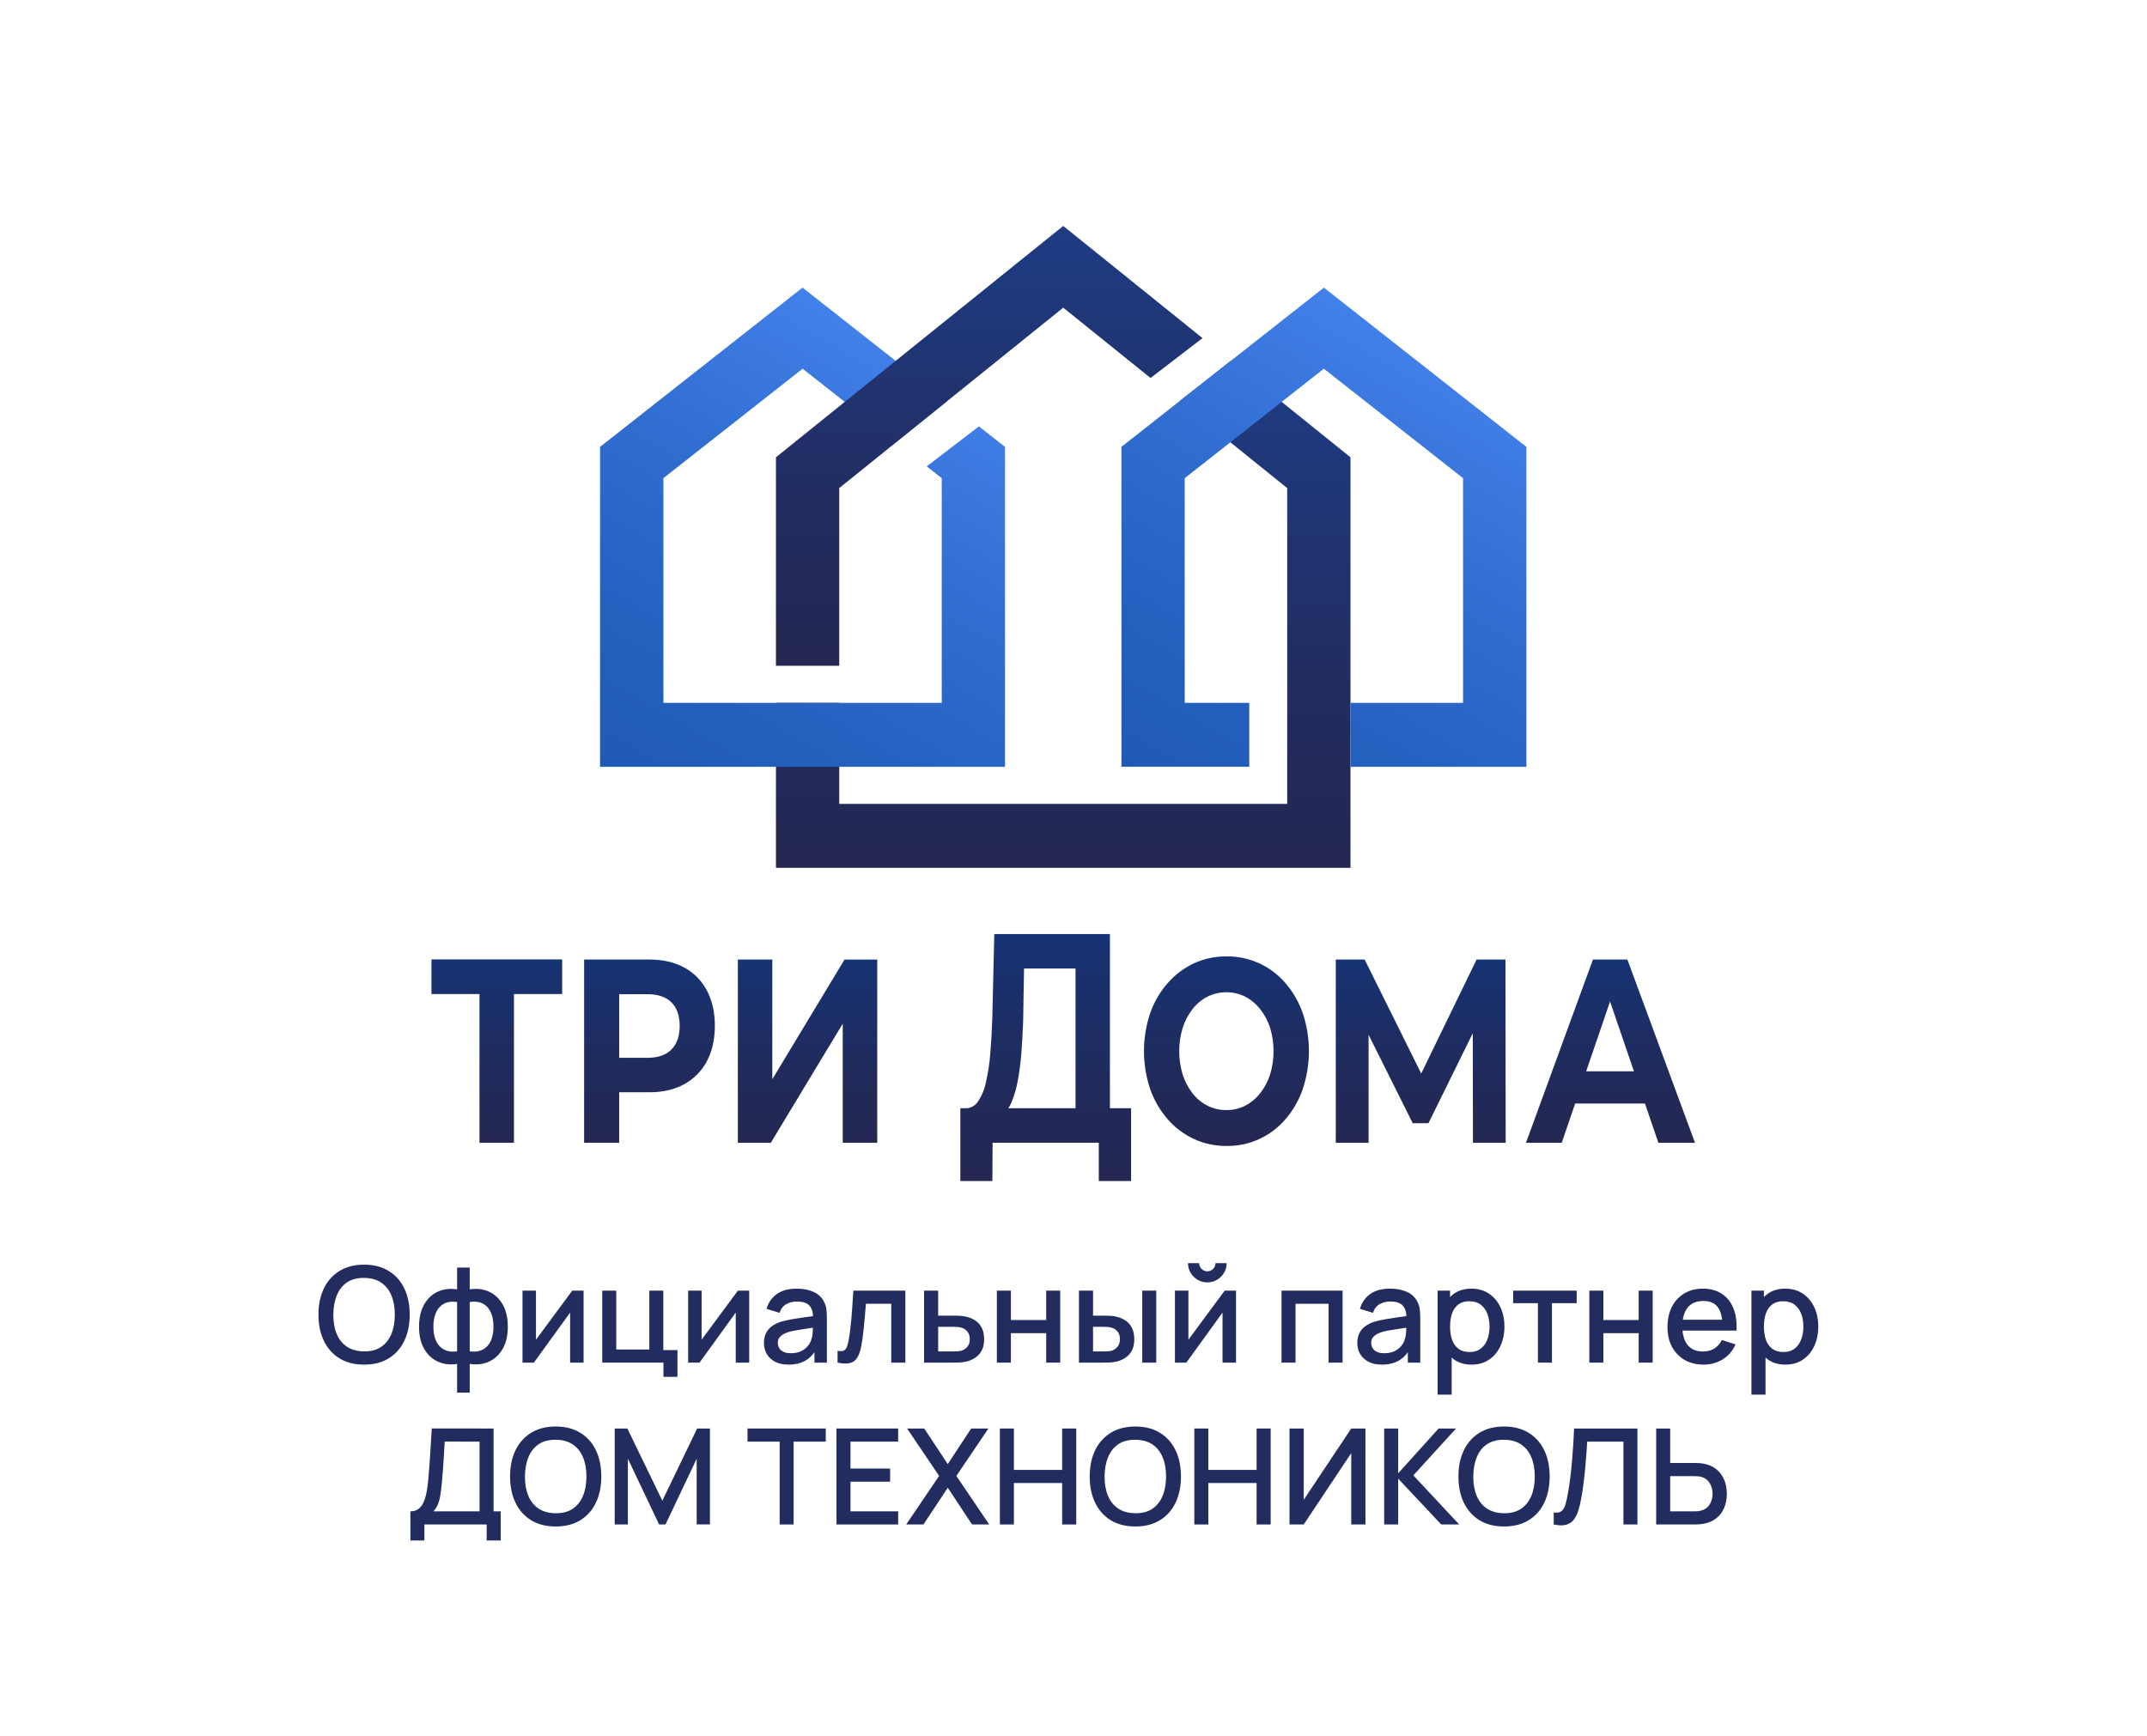
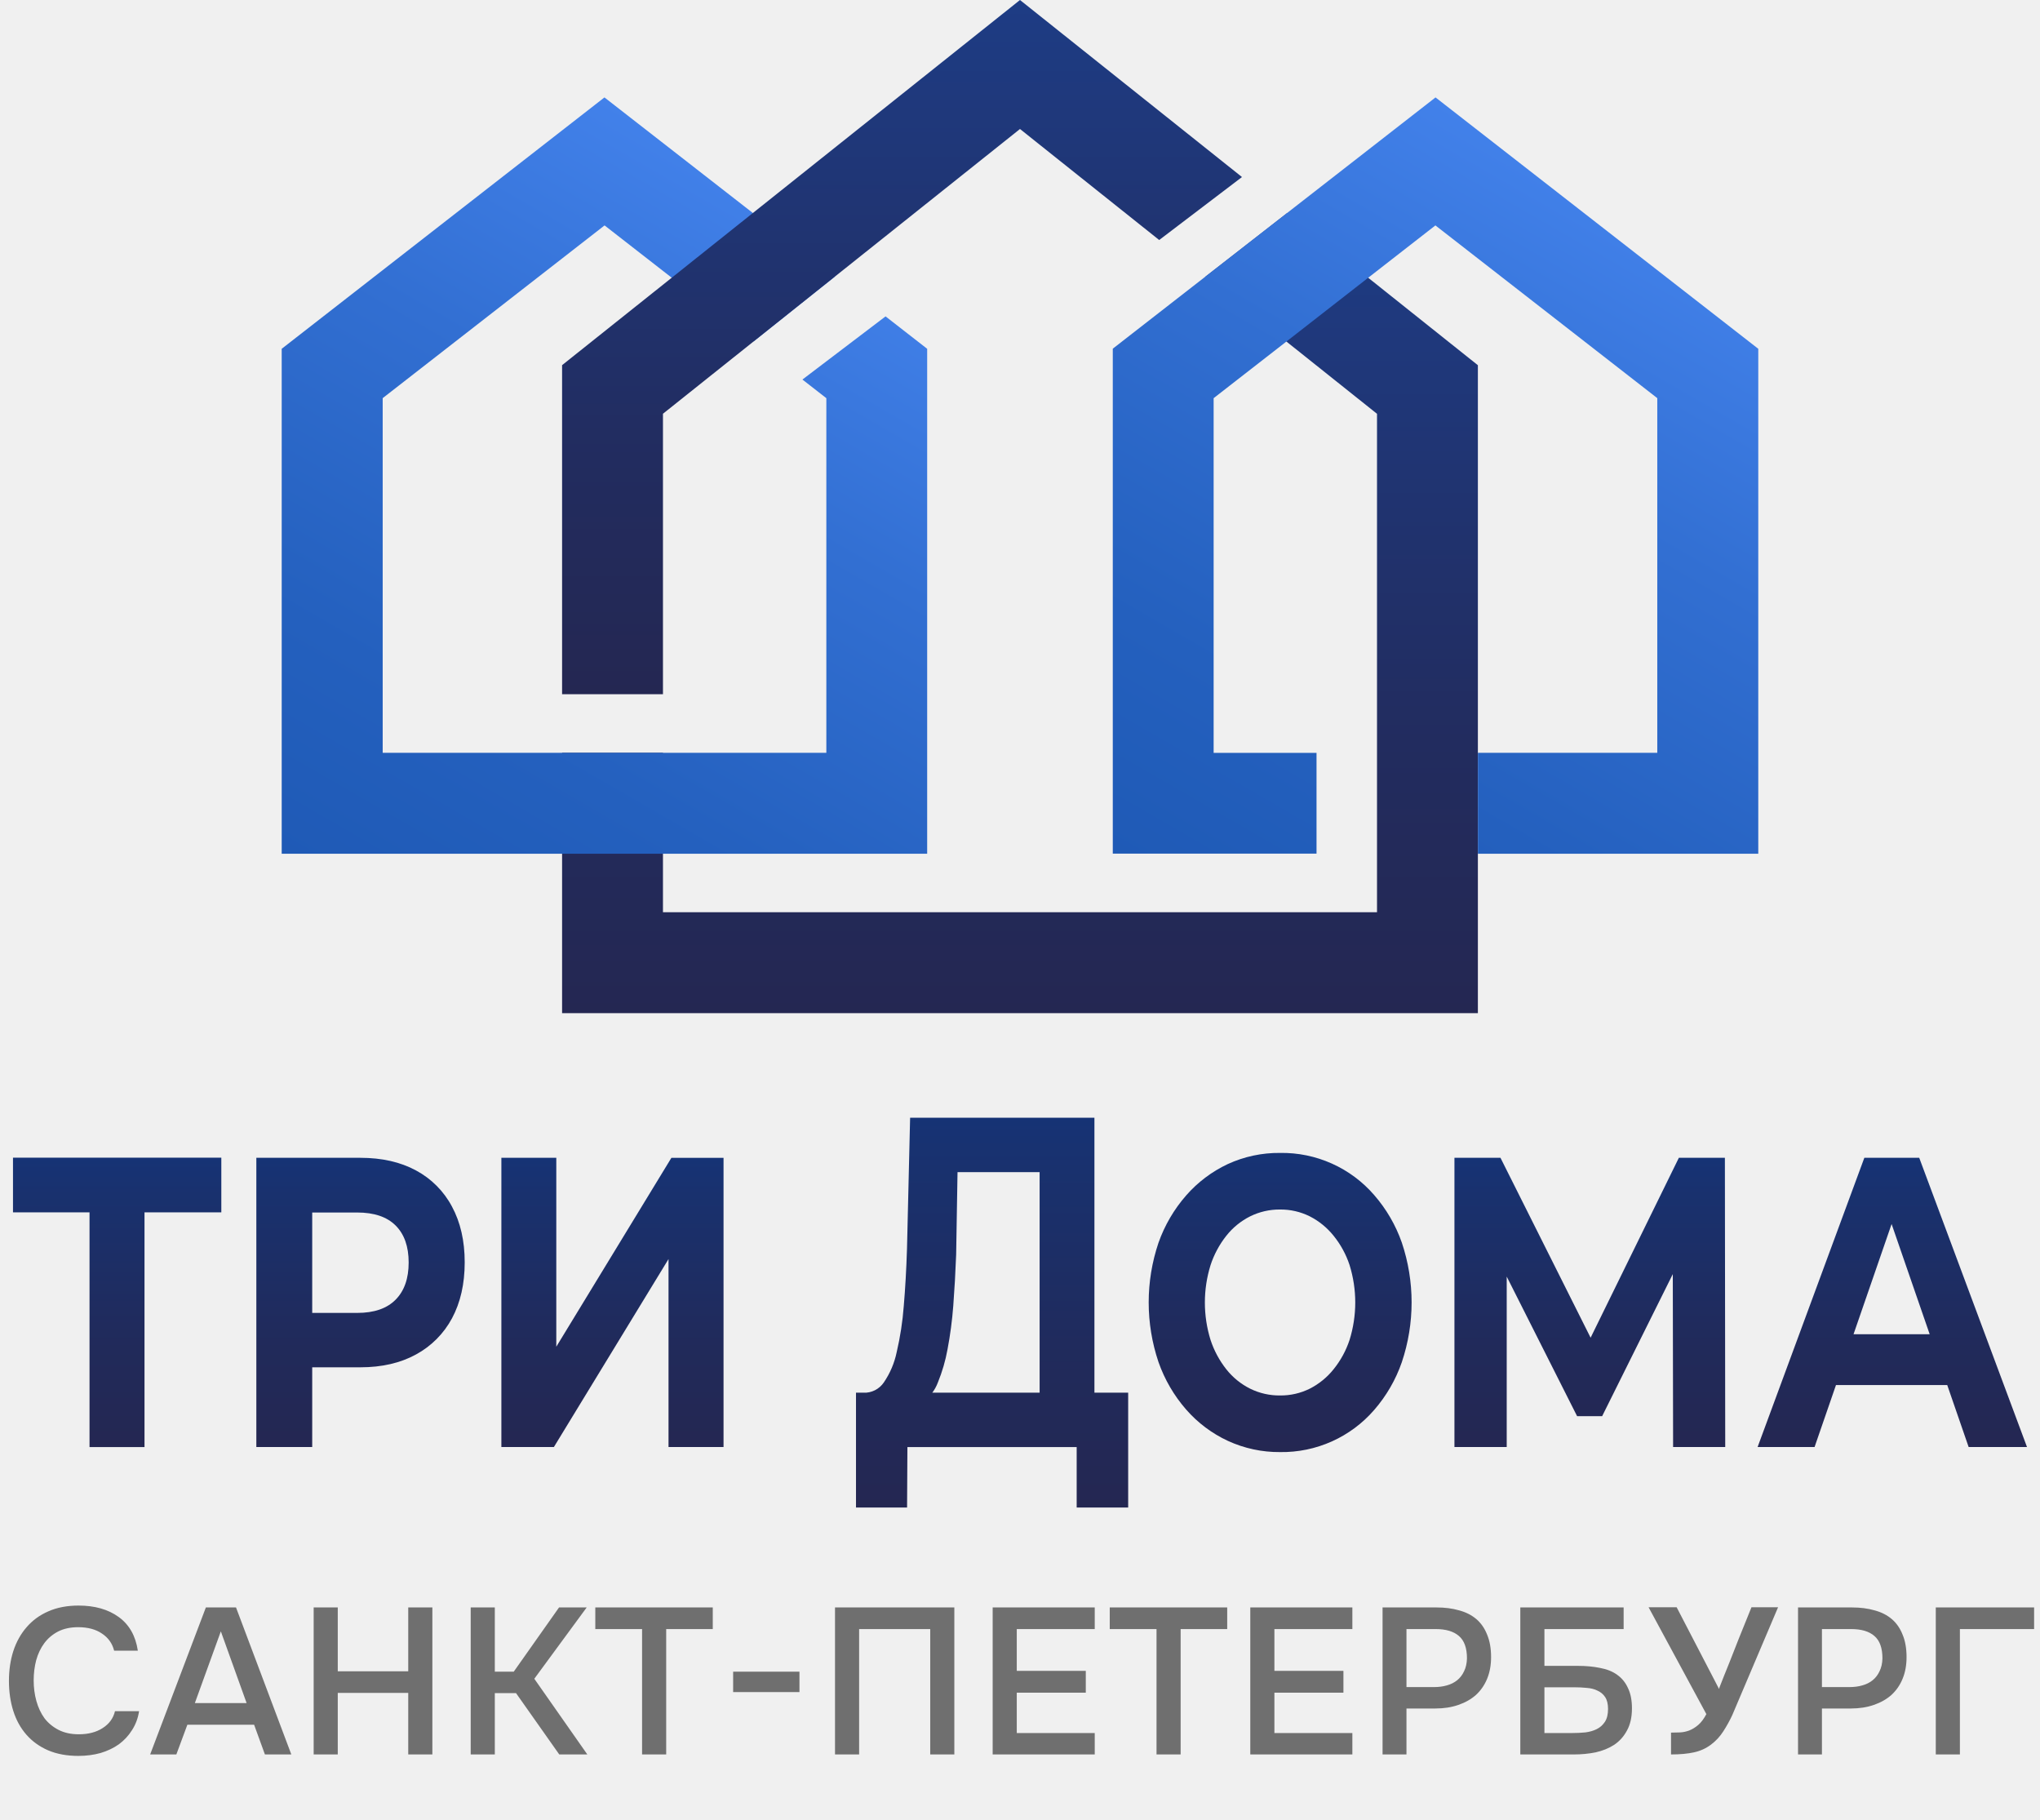
- <svg xmlns="http://www.w3.org/2000/svg" width="209" height="169" viewBox="0 0 209 169" fill="none">
-   <rect width="209" height="169" fill="white" />
-   <path d="M35.444 132.877C34.504 132.877 33.704 132.674 33.043 132.267C32.381 131.856 31.875 131.285 31.522 130.554C31.174 129.823 31 128.975 31 128.01C31 127.045 31.174 126.197 31.522 125.466C31.875 124.735 32.381 124.166 33.043 123.759C33.704 123.348 34.504 123.143 35.444 123.143C36.379 123.143 37.178 123.348 37.839 123.759C38.505 124.166 39.011 124.735 39.359 125.466C39.708 126.197 39.882 127.045 39.882 128.01C39.882 128.975 39.708 129.823 39.359 130.554C39.011 131.285 38.505 131.856 37.839 132.267C37.178 132.674 36.379 132.877 35.444 132.877ZM35.444 131.586C36.11 131.594 36.662 131.449 37.102 131.151C37.545 130.848 37.878 130.428 38.1 129.892C38.322 129.351 38.433 128.724 38.433 128.01C38.433 127.296 38.322 126.673 38.1 126.141C37.878 125.604 37.545 125.187 37.102 124.888C36.662 124.59 36.11 124.439 35.444 124.434C34.778 124.426 34.224 124.57 33.78 124.869C33.341 125.167 33.01 125.587 32.788 126.128C32.566 126.669 32.453 127.296 32.449 128.01C32.444 128.724 32.553 129.349 32.775 129.885C32.997 130.417 33.33 130.833 33.773 131.131C34.221 131.43 34.778 131.581 35.444 131.586Z" fill="#232C5E" />
-   <path d="M44.498 135.603V132.806C43.811 132.914 43.187 132.84 42.625 132.585C42.064 132.33 41.618 131.914 41.288 131.339C40.957 130.764 40.792 130.045 40.792 129.184C40.792 128.324 40.957 127.603 41.288 127.023C41.618 126.444 42.064 126.026 42.625 125.771C43.187 125.516 43.811 125.442 44.498 125.55V123.428H45.725V125.55C46.413 125.442 47.037 125.516 47.598 125.771C48.159 126.026 48.605 126.444 48.936 127.023C49.267 127.603 49.432 128.324 49.432 129.184C49.432 130.045 49.267 130.764 48.936 131.339C48.605 131.914 48.159 132.33 47.598 132.585C47.037 132.84 46.413 132.914 45.725 132.806V135.603H44.498ZM44.498 131.579V126.783C44.146 126.723 43.826 126.734 43.539 126.816C43.256 126.898 43.015 127.043 42.815 127.251C42.615 127.454 42.46 127.72 42.351 128.049C42.243 128.373 42.188 128.752 42.188 129.184C42.188 129.617 42.243 129.996 42.351 130.32C42.465 130.645 42.623 130.911 42.828 131.118C43.037 131.322 43.282 131.464 43.565 131.547C43.848 131.625 44.159 131.635 44.498 131.579ZM45.725 131.579C46.065 131.635 46.376 131.625 46.658 131.547C46.941 131.469 47.185 131.328 47.389 131.125C47.598 130.922 47.757 130.658 47.866 130.333C47.979 130.004 48.035 129.621 48.035 129.184C48.035 128.743 47.981 128.36 47.872 128.036C47.763 127.707 47.609 127.441 47.409 127.238C47.209 127.03 46.965 126.887 46.678 126.809C46.395 126.731 46.078 126.723 45.725 126.783V131.579Z" fill="#232C5E" />
-   <path d="M56.808 125.674V132.682H55.497V127.809L51.973 132.682H50.863V125.674H52.175V130.45L55.706 125.674H56.808Z" fill="#232C5E" />
-   <path d="M64.584 134.065V132.682H58.626V125.674H59.989V131.404H63.207V125.674H64.57V131.462H65.947V134.065H64.584Z" fill="#232C5E" />
-   <path d="M72.932 125.674V132.682H71.62V127.809L68.096 132.682H66.987V125.674H68.298V130.45L71.829 125.674H72.932Z" fill="#232C5E" />
-   <path d="M76.746 132.877C76.224 132.877 75.786 132.782 75.434 132.591C75.082 132.397 74.814 132.142 74.631 131.826C74.453 131.506 74.364 131.155 74.364 130.774C74.364 130.42 74.427 130.108 74.553 129.84C74.679 129.572 74.866 129.345 75.114 129.159C75.362 128.968 75.667 128.815 76.028 128.698C76.341 128.607 76.695 128.527 77.091 128.458C77.487 128.388 77.903 128.324 78.338 128.263C78.777 128.202 79.212 128.142 79.643 128.081L79.147 128.354C79.156 127.804 79.038 127.398 78.795 127.134C78.555 126.866 78.142 126.731 77.555 126.731C77.185 126.731 76.846 126.818 76.537 126.991C76.228 127.16 76.013 127.441 75.891 127.835L74.618 127.445C74.792 126.844 75.123 126.366 75.61 126.011C76.102 125.656 76.754 125.479 77.568 125.479C78.199 125.479 78.747 125.587 79.212 125.803C79.682 126.015 80.026 126.353 80.243 126.816C80.356 127.045 80.426 127.287 80.452 127.543C80.478 127.798 80.491 128.073 80.491 128.367V132.682H79.284V131.079L79.519 131.287C79.228 131.824 78.856 132.224 78.403 132.488C77.955 132.747 77.403 132.877 76.746 132.877ZM76.987 131.767C77.374 131.767 77.707 131.7 77.986 131.566C78.264 131.428 78.488 131.252 78.658 131.04C78.827 130.828 78.938 130.608 78.99 130.379C79.064 130.171 79.106 129.937 79.114 129.678C79.127 129.418 79.134 129.21 79.134 129.055L79.578 129.217C79.147 129.282 78.755 129.34 78.403 129.392C78.051 129.444 77.731 129.496 77.444 129.548C77.161 129.595 76.909 129.654 76.687 129.723C76.5 129.788 76.332 129.866 76.184 129.957C76.041 130.048 75.925 130.158 75.838 130.288C75.756 130.417 75.715 130.575 75.715 130.761C75.715 130.943 75.76 131.112 75.852 131.268C75.943 131.419 76.082 131.54 76.269 131.631C76.456 131.722 76.695 131.767 76.987 131.767Z" fill="#232C5E" />
-   <path d="M81.533 132.682V131.534C81.794 131.581 81.992 131.575 82.127 131.514C82.266 131.449 82.369 131.333 82.434 131.164C82.504 130.995 82.562 130.777 82.61 130.508C82.684 130.115 82.747 129.667 82.799 129.165C82.856 128.659 82.906 128.112 82.949 127.523C82.993 126.935 83.032 126.318 83.067 125.674H88.131V132.682H86.76V126.952H84.294C84.268 127.294 84.237 127.657 84.202 128.042C84.172 128.423 84.137 128.802 84.098 129.178C84.059 129.554 84.017 129.907 83.974 130.236C83.93 130.565 83.885 130.846 83.837 131.079C83.75 131.547 83.622 131.919 83.452 132.196C83.287 132.468 83.052 132.643 82.747 132.721C82.443 132.803 82.038 132.79 81.533 132.682Z" fill="#232C5E" />
-   <path d="M89.954 132.682V125.674H91.325V128.107H92.715C92.915 128.107 93.128 128.112 93.354 128.12C93.585 128.129 93.783 128.15 93.948 128.185C94.326 128.263 94.653 128.393 94.927 128.574C95.205 128.756 95.421 128.998 95.573 129.301C95.725 129.6 95.801 129.968 95.801 130.405C95.801 131.015 95.64 131.501 95.318 131.865C95.001 132.224 94.57 132.466 94.026 132.591C93.852 132.63 93.646 132.656 93.406 132.669C93.171 132.678 92.956 132.682 92.76 132.682H89.954ZM91.325 131.592H92.839C92.947 131.592 93.071 131.588 93.211 131.579C93.35 131.57 93.478 131.551 93.596 131.521C93.804 131.46 93.992 131.337 94.157 131.151C94.322 130.965 94.405 130.716 94.405 130.405C94.405 130.084 94.322 129.829 94.157 129.639C93.996 129.448 93.791 129.325 93.543 129.269C93.426 129.239 93.306 129.219 93.184 129.21C93.063 129.202 92.947 129.197 92.839 129.197H91.325V131.592Z" fill="#232C5E" />
-   <path d="M97.041 132.682V125.674H98.405V128.536H101.844V125.674H103.208V132.682H101.844V129.814H98.405V132.682H97.041Z" fill="#232C5E" />
-   <path d="M105.032 132.682V125.674H106.403V128.107H107.329C107.529 128.107 107.745 128.112 107.975 128.12C108.206 128.129 108.402 128.15 108.563 128.185C108.941 128.263 109.27 128.393 109.548 128.574C109.827 128.756 110.04 128.998 110.188 129.301C110.34 129.6 110.416 129.968 110.416 130.405C110.416 131.015 110.257 131.501 109.94 131.865C109.622 132.224 109.191 132.466 108.648 132.591C108.474 132.63 108.267 132.656 108.028 132.669C107.793 132.678 107.575 132.682 107.375 132.682H105.032ZM106.403 131.592H107.453C107.566 131.592 107.693 131.588 107.832 131.579C107.971 131.57 108.099 131.551 108.217 131.521C108.421 131.46 108.606 131.337 108.772 131.151C108.937 130.965 109.02 130.716 109.02 130.405C109.02 130.084 108.937 129.829 108.772 129.639C108.611 129.448 108.406 129.325 108.158 129.269C108.045 129.239 107.925 129.219 107.799 129.21C107.677 129.202 107.562 129.197 107.453 129.197H106.403V131.592ZM111.193 132.682V125.674H112.556V132.682H111.193Z" fill="#232C5E" />
-   <path d="M117.527 124.869C117.183 124.869 116.868 124.785 116.581 124.616C116.298 124.447 116.072 124.222 115.902 123.941C115.732 123.66 115.647 123.346 115.647 123H116.731C116.731 123.216 116.809 123.402 116.966 123.558C117.122 123.714 117.309 123.792 117.527 123.792C117.749 123.792 117.936 123.714 118.088 123.558C118.245 123.402 118.323 123.216 118.323 123H119.406C119.406 123.346 119.321 123.66 119.152 123.941C118.982 124.222 118.754 124.447 118.466 124.616C118.184 124.785 117.87 124.869 117.527 124.869ZM120.32 125.674V132.682H119.008V127.809L115.484 132.682H114.375V125.674H115.687V130.45L119.217 125.674H120.32Z" fill="#232C5E" />
-   <path d="M124.75 132.682V125.674H130.695V132.682H129.331V126.952H126.114V132.682H124.75Z" fill="#232C5E" />
-   <path d="M134.509 132.877C133.987 132.877 133.549 132.782 133.197 132.591C132.845 132.397 132.577 132.142 132.394 131.826C132.216 131.506 132.127 131.155 132.127 130.774C132.127 130.42 132.19 130.108 132.316 129.84C132.442 129.572 132.629 129.345 132.877 129.159C133.125 128.968 133.43 128.815 133.791 128.698C134.104 128.607 134.459 128.527 134.855 128.458C135.251 128.388 135.666 128.324 136.101 128.263C136.54 128.202 136.975 128.142 137.406 128.081L136.91 128.354C136.919 127.804 136.801 127.398 136.558 127.134C136.319 126.866 135.905 126.731 135.318 126.731C134.948 126.731 134.609 126.818 134.3 126.991C133.991 127.16 133.776 127.441 133.654 127.835L132.381 127.445C132.555 126.844 132.886 126.366 133.373 126.011C133.865 125.656 134.517 125.479 135.331 125.479C135.962 125.479 136.51 125.587 136.975 125.803C137.445 126.015 137.789 126.353 138.007 126.816C138.12 127.045 138.189 127.287 138.215 127.543C138.241 127.798 138.255 128.073 138.255 128.367V132.682H137.047V131.079L137.282 131.287C136.991 131.824 136.619 132.224 136.166 132.488C135.718 132.747 135.166 132.877 134.509 132.877ZM134.75 131.767C135.137 131.767 135.47 131.7 135.749 131.566C136.027 131.428 136.251 131.252 136.421 131.04C136.59 130.828 136.701 130.608 136.754 130.379C136.828 130.171 136.869 129.937 136.878 129.678C136.891 129.418 136.897 129.21 136.897 129.055L137.341 129.217C136.91 129.282 136.519 129.34 136.166 129.392C135.814 129.444 135.494 129.496 135.207 129.548C134.924 129.595 134.672 129.654 134.45 129.723C134.263 129.788 134.095 129.866 133.948 129.957C133.804 130.048 133.689 130.158 133.602 130.288C133.519 130.417 133.478 130.575 133.478 130.761C133.478 130.943 133.523 131.112 133.615 131.268C133.706 131.419 133.845 131.54 134.032 131.631C134.219 131.722 134.459 131.767 134.75 131.767Z" fill="#232C5E" />
-   <path d="M143.258 132.877C142.583 132.877 142.018 132.715 141.561 132.39C141.104 132.061 140.758 131.618 140.523 131.06C140.288 130.502 140.171 129.872 140.171 129.172C140.171 128.471 140.286 127.841 140.517 127.283C140.752 126.725 141.095 126.286 141.548 125.966C142.005 125.641 142.566 125.479 143.232 125.479C143.893 125.479 144.463 125.641 144.941 125.966C145.424 126.286 145.796 126.725 146.057 127.283C146.318 127.837 146.449 128.466 146.449 129.172C146.449 129.872 146.318 130.504 146.057 131.066C145.801 131.625 145.433 132.066 144.954 132.39C144.48 132.715 143.915 132.877 143.258 132.877ZM139.943 135.797V125.674H141.156V130.716H141.313V135.797H139.943ZM143.068 131.65C143.503 131.65 143.862 131.54 144.145 131.32C144.432 131.099 144.645 130.803 144.785 130.43C144.928 130.054 145 129.634 145 129.172C145 128.713 144.928 128.298 144.785 127.926C144.645 127.553 144.43 127.257 144.139 127.036C143.847 126.816 143.475 126.706 143.023 126.706C142.596 126.706 142.244 126.809 141.966 127.017C141.691 127.225 141.487 127.515 141.352 127.887C141.222 128.259 141.156 128.687 141.156 129.172C141.156 129.656 141.222 130.084 141.352 130.456C141.483 130.828 141.689 131.121 141.972 131.333C142.255 131.545 142.62 131.65 143.068 131.65Z" fill="#232C5E" />
-   <path d="M149.71 132.682V126.894H147.302V125.674H153.482V126.894H151.074V132.682H149.71Z" fill="#232C5E" />
-   <path d="M154.715 132.682V125.674H156.079V128.536H159.518V125.674H160.882V132.682H159.518V129.814H156.079V132.682H154.715Z" fill="#232C5E" />
-   <path d="M165.839 132.877C165.138 132.877 164.523 132.726 163.992 132.423C163.465 132.116 163.054 131.689 162.758 131.144C162.467 130.595 162.321 129.959 162.321 129.236C162.321 128.471 162.465 127.807 162.752 127.244C163.043 126.682 163.448 126.247 163.966 125.94C164.483 125.633 165.086 125.479 165.773 125.479C166.491 125.479 167.102 125.646 167.607 125.979C168.112 126.307 168.488 126.777 168.736 127.387C168.988 127.997 169.088 128.722 169.036 129.561H167.672V129.068C167.664 128.254 167.507 127.653 167.202 127.264C166.902 126.874 166.443 126.68 165.826 126.68C165.143 126.68 164.629 126.894 164.285 127.322C163.942 127.75 163.77 128.369 163.77 129.178C163.77 129.948 163.942 130.545 164.285 130.969C164.629 131.389 165.125 131.599 165.773 131.599C166.2 131.599 166.567 131.503 166.876 131.313C167.189 131.118 167.433 130.841 167.607 130.482L168.945 130.904C168.671 131.532 168.255 132.018 167.698 132.364C167.142 132.706 166.522 132.877 165.839 132.877ZM163.326 129.561V128.503H168.358V129.561H163.326Z" fill="#232C5E" />
-   <path d="M173.809 132.877C173.135 132.877 172.569 132.715 172.112 132.39C171.655 132.061 171.31 131.618 171.075 131.06C170.84 130.502 170.722 129.872 170.722 129.172C170.722 128.471 170.838 127.841 171.068 127.283C171.303 126.725 171.647 126.286 172.099 125.966C172.556 125.641 173.117 125.479 173.783 125.479C174.444 125.479 175.014 125.641 175.493 125.966C175.975 126.286 176.347 126.725 176.608 127.283C176.869 127.837 177 128.466 177 129.172C177 129.872 176.869 130.504 176.608 131.066C176.352 131.625 175.984 132.066 175.506 132.39C175.031 132.715 174.466 132.877 173.809 132.877ZM170.494 135.797V125.674H171.708V130.716H171.864V135.797H170.494ZM173.62 131.65C174.055 131.65 174.414 131.54 174.696 131.32C174.984 131.099 175.197 130.803 175.336 130.43C175.479 130.054 175.551 129.634 175.551 129.172C175.551 128.713 175.479 128.298 175.336 127.926C175.197 127.553 174.981 127.257 174.69 127.036C174.398 126.816 174.026 126.706 173.574 126.706C173.148 126.706 172.795 126.809 172.517 127.017C172.243 127.225 172.038 127.515 171.903 127.887C171.773 128.259 171.708 128.687 171.708 129.172C171.708 129.656 171.773 130.084 171.903 130.456C172.034 130.828 172.241 131.121 172.523 131.333C172.806 131.545 173.172 131.65 173.62 131.65Z" fill="#232C5E" />
-   <path d="M39.949 150V147.164C40.27 147.164 40.536 147.084 40.745 146.924C40.953 146.76 41.119 146.537 41.241 146.256C41.367 145.97 41.462 145.646 41.528 145.282C41.597 144.919 41.65 144.536 41.684 144.133C41.737 143.588 41.78 143.056 41.815 142.537C41.854 142.014 41.889 141.473 41.919 140.915C41.954 140.357 41.991 139.749 42.03 139.091L48.047 139.098V147.164H48.745V150H47.375V148.443H41.312V150H39.949ZM42.187 147.164H46.683V140.376L43.29 140.37C43.259 140.845 43.233 141.298 43.211 141.726C43.19 142.154 43.161 142.587 43.127 143.024C43.096 143.456 43.057 143.922 43.009 144.419C42.961 144.895 42.911 145.299 42.859 145.633C42.807 145.961 42.728 146.247 42.624 146.489C42.524 146.731 42.378 146.956 42.187 147.164Z" fill="#232C5E" />
-   <path d="M54.097 148.637C53.158 148.637 52.357 148.434 51.696 148.027C51.035 147.616 50.528 147.045 50.175 146.314C49.827 145.583 49.653 144.735 49.653 143.77C49.653 142.805 49.827 141.957 50.175 141.226C50.528 140.495 51.035 139.926 51.696 139.519C52.357 139.108 53.158 138.903 54.097 138.903C55.033 138.903 55.831 139.108 56.492 139.519C57.158 139.926 57.665 140.495 58.013 141.226C58.361 141.957 58.535 142.805 58.535 143.77C58.535 144.735 58.361 145.583 58.013 146.314C57.665 147.045 57.158 147.616 56.492 148.027C55.831 148.434 55.033 148.637 54.097 148.637ZM54.097 147.346C54.763 147.354 55.315 147.21 55.755 146.911C56.199 146.608 56.531 146.189 56.753 145.652C56.975 145.111 57.086 144.484 57.086 143.77C57.086 143.056 56.975 142.433 56.753 141.901C56.531 141.365 56.199 140.947 55.755 140.649C55.315 140.35 54.763 140.199 54.097 140.194C53.432 140.186 52.877 140.331 52.433 140.629C51.994 140.928 51.663 141.347 51.441 141.888C51.219 142.429 51.106 143.056 51.102 143.77C51.098 144.484 51.206 145.109 51.428 145.646C51.65 146.178 51.983 146.593 52.427 146.892C52.875 147.19 53.432 147.341 54.097 147.346Z" fill="#232C5E" />
-   <path d="M59.837 148.443V139.098H61.07L64.476 146.126L67.863 139.098H69.11V148.436H67.817V142.044L64.783 148.443H64.163L61.122 142.044V148.443H59.837Z" fill="#232C5E" />
-   <path d="M75.894 148.443V140.376H72.768V139.098H80.383V140.376H77.257V148.443H75.894Z" fill="#232C5E" />
-   <path d="M81.428 148.443V139.098H87.431V140.376H82.791V142.998H86.648V144.276H82.791V147.164H87.431V148.443H81.428Z" fill="#232C5E" />
-   <path d="M88.215 148.443L91.419 143.712L88.3 139.098H89.971L92.261 142.563L94.539 139.098H96.216L93.097 143.712L96.294 148.443H94.624L92.261 144.867L89.892 148.443H88.215Z" fill="#232C5E" />
-   <path d="M97.334 148.443V139.098H98.698V143.128H103.397V139.098H104.767V148.443H103.397V144.406H98.698V148.443H97.334Z" fill="#232C5E" />
-   <path d="M110.522 148.637C109.582 148.637 108.782 148.434 108.121 148.027C107.459 147.616 106.953 147.045 106.6 146.314C106.252 145.583 106.078 144.735 106.078 143.77C106.078 142.805 106.252 141.957 106.6 141.226C106.953 140.495 107.459 139.926 108.121 139.519C108.782 139.108 109.582 138.903 110.522 138.903C111.457 138.903 112.256 139.108 112.917 139.519C113.583 139.926 114.09 140.495 114.438 141.226C114.786 141.957 114.96 142.805 114.96 143.77C114.96 144.735 114.786 145.583 114.438 146.314C114.09 147.045 113.583 147.616 112.917 148.027C112.256 148.434 111.457 148.637 110.522 148.637ZM110.522 147.346C111.188 147.354 111.74 147.21 112.18 146.911C112.623 146.608 112.956 146.189 113.178 145.652C113.4 145.111 113.511 144.484 113.511 143.77C113.511 143.056 113.4 142.433 113.178 141.901C112.956 141.365 112.623 140.947 112.18 140.649C111.74 140.35 111.188 140.199 110.522 140.194C109.857 140.186 109.302 140.331 108.858 140.629C108.419 140.928 108.088 141.347 107.866 141.888C107.644 142.429 107.531 143.056 107.527 143.77C107.522 144.484 107.631 145.109 107.853 145.646C108.075 146.178 108.408 146.593 108.852 146.892C109.3 147.19 109.857 147.341 110.522 147.346Z" fill="#232C5E" />
-   <path d="M116.261 148.443V139.098H117.625V143.128H122.324V139.098H123.694V148.443H122.324V144.406H117.625V148.443H116.261Z" fill="#232C5E" />
-   <path d="M132.921 148.443H131.538V141.492L126.911 148.443H125.527V139.098H126.911V146.041L131.538 139.098H132.921V148.443Z" fill="#232C5E" />
-   <path d="M134.742 148.443V139.098H136.106V143.459L140.041 139.098H141.738L137.581 143.66L142.045 148.443H140.296L136.106 143.978V148.443H134.742Z" fill="#232C5E" />
-   <path d="M146.414 148.637C145.474 148.637 144.674 148.434 144.012 148.027C143.351 147.616 142.844 147.045 142.492 146.314C142.144 145.583 141.97 144.735 141.97 143.77C141.97 142.805 142.144 141.957 142.492 141.226C142.844 140.495 143.351 139.926 144.012 139.519C144.674 139.108 145.474 138.903 146.414 138.903C147.349 138.903 148.147 139.108 148.809 139.519C149.474 139.926 149.981 140.495 150.329 141.226C150.677 141.957 150.851 142.805 150.851 143.77C150.851 144.735 150.677 145.583 150.329 146.314C149.981 147.045 149.474 147.616 148.809 148.027C148.147 148.434 147.349 148.637 146.414 148.637ZM146.414 147.346C147.079 147.354 147.632 147.21 148.071 146.911C148.515 146.608 148.848 146.189 149.07 145.652C149.292 145.111 149.403 144.484 149.403 143.77C149.403 143.056 149.292 142.433 149.07 141.901C148.848 141.365 148.515 140.947 148.071 140.649C147.632 140.35 147.079 140.199 146.414 140.194C145.748 140.186 145.193 140.331 144.75 140.629C144.31 140.928 143.98 141.347 143.758 141.888C143.536 142.429 143.423 143.056 143.418 143.77C143.414 144.484 143.523 145.109 143.745 145.646C143.967 146.178 144.299 146.593 144.743 146.892C145.191 147.19 145.748 147.341 146.414 147.346Z" fill="#232C5E" />
-   <path d="M151.246 148.443V147.281C151.467 147.303 151.65 147.292 151.794 147.248C151.942 147.201 152.066 147.11 152.166 146.976C152.266 146.837 152.351 146.638 152.42 146.379C152.494 146.119 152.566 145.784 152.636 145.373C152.731 144.85 152.812 144.311 152.877 143.757C152.942 143.203 152.997 142.654 153.04 142.109C153.088 141.559 153.127 141.029 153.158 140.519C153.188 140.008 153.212 139.535 153.229 139.098H159.396V148.443H158.032V140.376H154.508C154.487 140.722 154.461 141.109 154.43 141.538C154.4 141.966 154.363 142.42 154.319 142.9C154.276 143.381 154.221 143.876 154.156 144.387C154.095 144.897 154.017 145.41 153.921 145.925C153.843 146.366 153.747 146.764 153.634 147.119C153.521 147.473 153.369 147.77 153.177 148.008C152.986 148.241 152.736 148.397 152.427 148.475C152.118 148.557 151.724 148.546 151.246 148.443Z" fill="#232C5E" />
-   <path d="M161.221 148.443V139.098H162.585V142.453H165.019C165.106 142.453 165.217 142.457 165.352 142.466C165.491 142.47 165.62 142.483 165.737 142.505C166.259 142.587 166.694 142.764 167.042 143.037C167.395 143.309 167.658 143.653 167.832 144.069C168.01 144.484 168.1 144.945 168.1 145.451C168.1 145.953 168.013 146.411 167.839 146.827C167.664 147.242 167.401 147.586 167.049 147.858C166.701 148.131 166.264 148.308 165.737 148.391C165.62 148.408 165.494 148.421 165.359 148.43C165.224 148.438 165.111 148.443 165.019 148.443H161.221ZM162.585 147.164H164.967C165.05 147.164 165.143 147.16 165.248 147.151C165.357 147.142 165.459 147.125 165.554 147.099C165.837 147.034 166.061 146.915 166.227 146.742C166.396 146.565 166.518 146.364 166.592 146.139C166.67 145.909 166.71 145.68 166.71 145.451C166.71 145.222 166.67 144.992 166.592 144.763C166.518 144.534 166.396 144.333 166.227 144.159C166.061 143.982 165.837 143.861 165.554 143.796C165.459 143.77 165.357 143.755 165.248 143.751C165.143 143.742 165.05 143.738 164.967 143.738H162.585V147.164Z" fill="#232C5E" />
-   <path d="M46.674 111.276V95.824L47.451 96.794H42V93.419H54.723V96.794H49.276L50.032 95.824V111.276H46.674Z" fill="url(#paint0_linear_319_104)" />
-   <path d="M56.861 111.277V93.433H63.212C64.526 93.433 65.658 93.692 66.608 94.211C67.545 94.716 68.311 95.493 68.808 96.442C69.327 97.409 69.587 98.556 69.587 99.884C69.587 101.211 69.328 102.362 68.81 103.336C68.308 104.281 67.544 105.057 66.61 105.567C65.659 106.094 64.527 106.357 63.214 106.357H58.726L60.274 104.496V111.277H56.861ZM60.274 104.956L58.722 103.002H63.02C64.053 103.002 64.836 102.73 65.368 102.185C65.9 101.641 66.165 100.876 66.164 99.892C66.164 98.906 65.898 98.145 65.368 97.61C64.837 97.075 64.055 96.807 63.02 96.807H58.726L60.274 94.836V104.956Z" fill="url(#paint1_linear_319_104)" />
-   <path d="M71.827 111.277V93.433H75.181V105.087L82.21 93.436H85.396V111.277H82.036V99.679L75.034 111.277H71.827Z" fill="url(#paint2_linear_319_104)" />
-   <path d="M93.484 115V107.913H110.106V115H106.961V111.27H96.624L96.603 115H93.484ZM104.698 109.418V94.309H99.685L99.6 99.404C99.558 100.509 99.5 101.558 99.425 102.551C99.357 103.454 99.24 104.353 99.073 105.242C98.948 105.941 98.751 106.624 98.486 107.281C98.308 107.767 97.986 108.186 97.564 108.48L93.937 107.919C94.181 107.928 94.424 107.875 94.643 107.763C94.861 107.652 95.047 107.486 95.185 107.281C95.567 106.715 95.834 106.078 95.97 105.407C96.186 104.477 96.329 103.531 96.401 102.578C96.492 101.498 96.558 100.314 96.599 99.026L96.789 90.952H108.045V109.423L104.698 109.418Z" fill="url(#paint3_linear_319_104)" />
-   <path d="M119.388 111.585C118.289 111.594 117.201 111.359 116.202 110.896C115.225 110.438 114.354 109.778 113.646 108.958C112.903 108.099 112.33 107.104 111.957 106.027C111.161 103.642 111.161 101.058 111.957 98.672C112.332 97.6 112.905 96.609 113.646 95.753C114.353 94.936 115.22 94.276 116.192 93.815C117.194 93.35 118.286 93.115 119.388 93.128C120.475 93.111 121.553 93.335 122.545 93.784C123.538 94.233 124.421 94.897 125.132 95.728C125.874 96.588 126.446 97.583 126.819 98.66C127.616 101.054 127.616 103.646 126.819 106.04C126.448 107.121 125.875 108.121 125.132 108.984C124.42 109.815 123.537 110.478 122.545 110.927C121.553 111.376 120.475 111.601 119.388 111.585ZM119.388 108.091C120.017 108.098 120.638 107.953 121.201 107.67C121.764 107.38 122.259 106.972 122.653 106.473C123.084 105.934 123.414 105.321 123.628 104.663C124.09 103.159 124.09 101.549 123.628 100.045C123.414 99.389 123.084 98.776 122.653 98.239C122.257 97.74 121.761 97.331 121.196 97.04C120.633 96.757 120.012 96.613 119.383 96.619C118.75 96.613 118.125 96.757 117.557 97.04C116.991 97.328 116.494 97.737 116.101 98.239C115.677 98.78 115.351 99.393 115.138 100.049C114.675 101.553 114.675 103.163 115.138 104.667C115.351 105.323 115.677 105.935 116.101 106.477C116.493 106.979 116.99 107.388 117.557 107.674C118.127 107.956 118.754 108.099 119.388 108.091Z" fill="url(#paint4_linear_319_104)" />
-   <path d="M130.032 111.277V93.433H132.843L139.09 106.027H137.623L143.738 93.433H146.549L146.57 111.277H143.386L143.365 99.377H143.973L139.053 109.371H137.523L132.534 99.377H133.225V111.277H130.032Z" fill="url(#paint5_linear_319_104)" />
-   <path d="M148.546 111.277L155.065 93.433H158.418L165 111.277H161.436L156.049 95.523H157.413L152.025 111.277H148.546ZM151.836 107.453L152.696 104.318H160.284L161.162 107.453H151.836Z" fill="url(#paint6_linear_319_104)" />
-   <path d="M131.464 68.441V44.528L124.768 39.134L119.813 35.141L114.814 39.073L119.769 43.066L125.304 47.526V68.441V74.666V78.277H81.695V68.441H75.535V84.504H131.464V74.666" fill="url(#paint7_linear_319_104)" />
-   <path d="M128.877 28.006L119.813 35.136L114.814 39.068L109.167 43.508V74.66H121.609V68.442H115.326V46.561L119.769 43.068L124.761 39.135L128.87 35.903L142.421 46.559V68.441H131.465V74.666H148.588V43.515L128.877 28.006Z" fill="url(#paint8_linear_319_104)" />
-   <path d="M95.29 41.515L97.833 43.515V74.668H58.412V43.515L78.123 28.006L87.186 35.136L92.186 39.068L87.23 43.06L82.238 39.135L78.13 35.903L64.579 46.559V68.441H91.674V46.561L90.214 45.412L95.29 41.515Z" fill="url(#paint9_linear_319_104)" />
-   <path d="M81.695 64.83V47.526L87.23 43.066L92.185 39.074L103.5 29.959L112.001 36.807L117.058 32.923L103.5 22L87.186 35.141L82.231 39.134L75.535 44.528V64.83H81.695Z" fill="url(#paint10_linear_319_104)" />
+ <svg xmlns="http://www.w3.org/2000/svg" width="157" height="140" viewBox="0 0 157 140" fill="none">
+   <path d="M6.89 111.349V92.078L7.869 93.287H1V89.078H17.033V93.287H10.169L11.121 92.078V111.349H6.89Z" fill="url(#paint0_linear_3001_1469)" />
+   <path d="M19.728 111.346V89.09H27.731C29.387 89.09 30.814 89.413 32.011 90.06C33.191 90.69 34.157 91.659 34.783 92.842C35.437 94.049 35.764 95.48 35.764 97.135C35.764 98.791 35.438 100.226 34.785 101.442C34.153 102.621 33.189 103.588 32.013 104.224C30.814 104.881 29.388 105.21 27.733 105.21H22.078L24.028 102.888V111.346H19.728ZM24.028 103.462L22.073 101.025H27.489C28.791 101.025 29.777 100.686 30.448 100.006C31.118 99.327 31.452 98.374 31.451 97.146C31.451 95.916 31.116 94.967 30.448 94.3C29.779 93.632 28.793 93.299 27.489 93.299H22.078L24.028 90.84V103.462Z" fill="url(#paint1_linear_3001_1469)" />
+   <path d="M38.586 111.346V89.09H42.813V103.626L51.67 89.094H55.684V111.346H51.45V96.881L42.627 111.346H38.586Z" fill="url(#paint2_linear_3001_1469)" />
+   <path d="M65.878 115.999V107.161H86.825V115.999H82.862V111.347H69.835L69.809 115.999H65.878ZM80.01 109.037V90.192H73.692L73.586 96.548C73.533 97.926 73.459 99.234 73.365 100.473C73.28 101.599 73.132 102.72 72.922 103.829C72.764 104.7 72.516 105.552 72.182 106.372C71.958 106.978 71.552 107.501 71.02 107.867L66.45 107.167C66.758 107.179 67.064 107.113 67.339 106.974C67.614 106.834 67.849 106.627 68.022 106.372C68.503 105.667 68.84 104.872 69.012 104.035C69.283 102.875 69.464 101.695 69.554 100.506C69.669 99.16 69.753 97.683 69.804 96.076L70.043 86.006H84.228V109.044L80.01 109.037Z" fill="url(#paint3_linear_3001_1469)" />
+   <path d="M98.521 111.734C97.136 111.746 95.765 111.452 94.507 110.875C93.275 110.304 92.177 109.481 91.285 108.458C90.349 107.386 89.627 106.146 89.157 104.803C88.153 101.828 88.153 98.605 89.157 95.63C89.629 94.292 90.351 93.056 91.285 91.988C92.175 90.969 93.268 90.146 94.493 89.571C95.756 88.991 97.132 88.699 98.521 88.714C99.891 88.693 101.249 88.972 102.5 89.533C103.75 90.093 104.863 90.92 105.759 91.957C106.694 93.03 107.415 94.271 107.885 95.614C108.889 98.6 108.889 101.832 107.885 104.818C107.418 106.167 106.696 107.414 105.759 108.491C104.862 109.527 103.749 110.354 102.499 110.914C101.249 111.474 99.891 111.754 98.521 111.734ZM98.521 107.377C99.314 107.385 100.097 107.205 100.806 106.852C101.515 106.49 102.139 105.981 102.635 105.359C103.178 104.687 103.594 103.922 103.864 103.102C104.447 101.226 104.447 99.218 103.864 97.342C103.594 96.523 103.178 95.76 102.635 95.089C102.136 94.466 101.511 93.956 100.8 93.594C100.09 93.241 99.307 93.061 98.514 93.069C97.717 93.061 96.929 93.241 96.214 93.594C95.5 93.952 94.873 94.463 94.378 95.089C93.844 95.764 93.433 96.528 93.165 97.347C92.582 99.222 92.582 101.23 93.165 103.106C93.434 103.924 93.844 104.688 94.378 105.363C94.873 105.99 95.5 106.5 96.214 106.856C96.931 107.209 97.722 107.387 98.521 107.377Z" fill="url(#paint4_linear_3001_1469)" />
+   <path d="M111.935 111.346V89.09H115.478L123.349 104.798H121.5L129.206 89.09H132.749L132.775 111.346H128.763L128.737 96.504H129.503L123.303 108.969H121.374L115.088 96.504H115.958V111.346H111.935Z" fill="url(#paint5_linear_3001_1469)" />
+   <path d="M135.266 111.346L143.481 89.09H147.705L156 111.346H151.509L144.72 91.697H146.439L139.65 111.346H135.266ZM139.411 106.576L140.496 102.667H150.057L151.164 106.576H139.411Z" fill="url(#paint6_linear_3001_1469)" />
+   <path d="M113.739 57.927V28.102L105.3 21.374L99.056 16.395L92.757 21.299L99.001 26.279L105.976 31.841V57.927V65.691V70.194H51.022V57.927H43.259V77.961H113.739V65.691" fill="url(#paint7_linear_3001_1469)" />
+   <path d="M110.479 7.496L99.058 16.388L92.758 21.292L85.641 26.83V65.684H101.321V57.929H93.402V30.638L99.002 26.281L105.293 21.376L110.47 17.345L127.546 30.636V57.927H113.74V65.691H135.318V26.839L110.479 7.496Z" fill="url(#paint8_linear_3001_1469)" />
+   <path d="M68.153 24.345L71.356 26.839V65.693H21.68V26.839L46.519 7.496L57.94 16.388L64.24 21.292L57.996 26.272L51.705 21.376L46.528 17.345L29.452 30.636V57.927H63.596V30.638L61.755 29.205L68.153 24.345Z" fill="url(#paint9_linear_3001_1469)" />
+   <path d="M51.022 53.419V31.837L57.997 26.274L64.241 21.294L78.499 9.926L89.212 18.468L95.584 13.623L78.499 0L57.942 16.39L51.698 21.37L43.259 28.097V53.419H51.022Z" fill="url(#paint10_linear_3001_1469)" />
+   <path d="M6.016 125.208C5.419 125.208 4.901 125.32 4.464 125.544C4.037 125.768 3.685 126.067 3.408 126.44C3.131 126.813 2.923 127.251 2.784 127.752C2.656 128.243 2.592 128.76 2.592 129.304C2.592 129.859 2.661 130.387 2.8 130.888C2.939 131.389 3.147 131.832 3.424 132.216C3.712 132.589 4.075 132.888 4.512 133.112C4.949 133.336 5.467 133.448 6.064 133.448C6.8 133.448 7.413 133.288 7.904 132.968C8.405 132.648 8.72 132.216 8.848 131.672H10.704C10.619 132.216 10.437 132.701 10.16 133.128C9.893 133.555 9.557 133.917 9.152 134.216C8.747 134.504 8.277 134.728 7.744 134.888C7.211 135.037 6.64 135.112 6.032 135.112C5.147 135.112 4.368 134.968 3.696 134.68C3.035 134.392 2.48 133.992 2.032 133.48C1.584 132.968 1.248 132.36 1.024 131.656C0.8 130.952 0.688 130.179 0.688 129.336C0.688 128.515 0.8 127.752 1.024 127.048C1.259 126.333 1.6 125.72 2.048 125.208C2.496 124.685 3.051 124.28 3.712 123.992C4.384 123.693 5.163 123.544 6.048 123.544C7.296 123.544 8.325 123.837 9.136 124.424C9.947 125.011 10.437 125.875 10.608 127.016H8.784C8.645 126.461 8.336 126.024 7.856 125.704C7.376 125.373 6.763 125.208 6.016 125.208ZM18.164 123.688L22.42 135H20.388L19.556 132.712H14.42L13.572 135H11.556L15.844 123.688H18.164ZM18.98 131.048L16.996 125.528L14.996 131.048H18.98ZM25.995 128.6H31.419V123.688H33.276V135H31.419V130.264H25.995V135H24.14V123.688H25.995V128.6ZM38.081 135H36.225V123.688H38.081V128.632H39.537L43.025 123.688H45.153L41.121 129.176L45.201 135H43.041L39.713 130.28H38.081V135ZM51.271 135H49.415V125.352H45.815V123.688H54.855V125.352H51.271V135ZM56.423 128.632H61.527V130.2H56.423V128.632ZM73.447 135H71.591V125.352H66.119V135H64.263V123.688H73.447V135ZM76.396 135V123.688H84.252V125.352H78.252V128.568H83.564V130.248H78.252V133.352H84.252V135H76.396ZM90.863 135H89.007V125.352H85.407V123.688H94.447V125.352H90.863V135ZM96.223 135V123.688H104.079V125.352H98.079V128.568H103.391V130.248H98.079V133.352H104.079V135H96.223ZM106.403 135V123.688H110.547C111.197 123.688 111.779 123.763 112.291 123.912C112.813 124.051 113.256 124.275 113.619 124.584C113.981 124.893 114.259 125.293 114.451 125.784C114.653 126.264 114.755 126.84 114.755 127.512C114.755 128.131 114.653 128.685 114.451 129.176C114.248 129.667 113.96 130.083 113.587 130.424C113.213 130.755 112.76 131.011 112.227 131.192C111.704 131.373 111.117 131.464 110.467 131.464H108.243V135H106.403ZM108.243 129.816H110.371C110.723 129.816 111.048 129.773 111.347 129.688C111.656 129.603 111.923 129.469 112.147 129.288C112.371 129.107 112.547 128.877 112.675 128.6C112.813 128.323 112.888 127.992 112.899 127.608C112.899 126.808 112.691 126.232 112.275 125.88C111.869 125.528 111.272 125.352 110.483 125.352H108.243V129.816ZM117.004 123.688H124.956V125.352H118.86V128.184H121.452C122.071 128.184 122.636 128.237 123.148 128.344C123.671 128.44 124.108 128.616 124.46 128.872C124.823 129.128 125.1 129.469 125.292 129.896C125.495 130.312 125.596 130.829 125.596 131.448C125.596 132.131 125.468 132.701 125.212 133.16C124.967 133.619 124.636 133.987 124.22 134.264C123.804 134.531 123.329 134.723 122.796 134.84C122.263 134.947 121.708 135 121.132 135H117.004V123.688ZM118.86 133.352H121.004C121.345 133.352 121.681 133.336 122.012 133.304C122.343 133.261 122.636 133.176 122.892 133.048C123.148 132.92 123.356 132.733 123.516 132.488C123.676 132.243 123.756 131.912 123.756 131.496C123.756 131.112 123.681 130.808 123.532 130.584C123.383 130.36 123.185 130.195 122.94 130.088C122.705 129.971 122.433 129.901 122.124 129.88C121.815 129.848 121.5 129.832 121.18 129.832H118.86V133.352ZM132.299 129.96C132.31 129.928 132.32 129.891 132.331 129.848C132.352 129.795 132.39 129.699 132.443 129.56C132.496 129.421 132.576 129.219 132.683 128.952C132.79 128.685 132.934 128.328 133.115 127.88C133.296 127.421 133.52 126.851 133.787 126.168C134.064 125.485 134.4 124.653 134.795 123.672H136.843L133.323 131.96C133.131 132.376 132.902 132.792 132.635 133.208C132.379 133.613 132.059 133.96 131.675 134.248C131.291 134.536 130.854 134.733 130.363 134.84C129.872 134.947 129.286 135 128.603 135V133.32C128.827 133.32 129.056 133.315 129.291 133.304C129.526 133.293 129.76 133.245 129.995 133.16C130.24 133.064 130.475 132.92 130.699 132.728C130.923 132.536 131.131 132.259 131.323 131.896L126.875 123.672H129.035L132.299 129.96ZM138.378 135V123.688H142.522C143.173 123.688 143.754 123.763 144.266 123.912C144.789 124.051 145.232 124.275 145.594 124.584C145.957 124.893 146.234 125.293 146.426 125.784C146.629 126.264 146.73 126.84 146.73 127.512C146.73 128.131 146.629 128.685 146.426 129.176C146.224 129.667 145.936 130.083 145.562 130.424C145.189 130.755 144.736 131.011 144.202 131.192C143.68 131.373 143.093 131.464 142.442 131.464H140.218V135H138.378ZM140.218 129.816H142.346C142.698 129.816 143.024 129.773 143.322 129.688C143.632 129.603 143.898 129.469 144.122 129.288C144.346 129.107 144.522 128.877 144.65 128.6C144.789 128.323 144.864 127.992 144.874 127.608C144.874 126.808 144.666 126.232 144.25 125.88C143.845 125.528 143.248 125.352 142.458 125.352H140.218V129.816ZM148.979 135V123.688H156.547V125.352H150.835V135H148.979Z" fill="#6F6F6F" />
  <defs>
-     <linearGradient id="paint0_linear_319_104" x1="48.361" y1="111.276" x2="48.361" y2="93.432" gradientUnits="userSpaceOnUse">
+     <linearGradient id="paint0_linear_3001_1469" x1="9.016" y1="111.349" x2="9.016" y2="89.094" gradientUnits="userSpaceOnUse">
      <stop stop-color="#242752" />
      <stop offset="0.34" stop-color="#212A5A" />
      <stop offset="0.87" stop-color="#19316E" />
      <stop offset="1" stop-color="#163375" />
    </linearGradient>
-     <linearGradient id="paint1_linear_319_104" x1="63.222" y1="111.277" x2="63.222" y2="93.433" gradientUnits="userSpaceOnUse">
+     <linearGradient id="paint1_linear_3001_1469" x1="27.744" y1="111.346" x2="27.744" y2="89.09" gradientUnits="userSpaceOnUse">
      <stop stop-color="#242752" />
      <stop offset="0.34" stop-color="#212A5A" />
      <stop offset="0.87" stop-color="#19316E" />
      <stop offset="1" stop-color="#163375" />
    </linearGradient>
-     <linearGradient id="paint2_linear_319_104" x1="78.608" y1="111.277" x2="78.608" y2="93.433" gradientUnits="userSpaceOnUse">
+     <linearGradient id="paint2_linear_3001_1469" x1="47.13" y1="111.346" x2="47.13" y2="89.09" gradientUnits="userSpaceOnUse">
      <stop stop-color="#242752" />
      <stop offset="0.34" stop-color="#212A5A" />
      <stop offset="0.87" stop-color="#19316E" />
      <stop offset="1" stop-color="#163375" />
    </linearGradient>
-     <linearGradient id="paint3_linear_319_104" x1="101.792" y1="115" x2="101.792" y2="90.943" gradientUnits="userSpaceOnUse">
+     <linearGradient id="paint3_linear_3001_1469" x1="76.347" y1="115.999" x2="76.347" y2="85.995" gradientUnits="userSpaceOnUse">
      <stop stop-color="#242752" />
      <stop offset="0.34" stop-color="#212A5A" />
      <stop offset="0.87" stop-color="#19316E" />
      <stop offset="1" stop-color="#163375" />
    </linearGradient>
-     <linearGradient id="paint4_linear_319_104" x1="119.388" y1="111.585" x2="119.388" y2="93.128" gradientUnits="userSpaceOnUse">
+     <linearGradient id="paint4_linear_3001_1469" x1="98.521" y1="111.734" x2="98.521" y2="88.714" gradientUnits="userSpaceOnUse">
      <stop stop-color="#242752" />
      <stop offset="0.34" stop-color="#212A5A" />
      <stop offset="0.87" stop-color="#19316E" />
      <stop offset="1" stop-color="#163375" />
    </linearGradient>
-     <linearGradient id="paint5_linear_319_104" x1="138.305" y1="111.277" x2="138.305" y2="93.433" gradientUnits="userSpaceOnUse">
+     <linearGradient id="paint5_linear_3001_1469" x1="122.36" y1="111.346" x2="122.36" y2="89.09" gradientUnits="userSpaceOnUse">
      <stop stop-color="#242752" />
      <stop offset="0.34" stop-color="#212A5A" />
      <stop offset="0.87" stop-color="#19316E" />
      <stop offset="1" stop-color="#163375" />
    </linearGradient>
-     <linearGradient id="paint6_linear_319_104" x1="156.773" y1="111.277" x2="156.773" y2="93.433" gradientUnits="userSpaceOnUse">
+     <linearGradient id="paint6_linear_3001_1469" x1="145.633" y1="111.346" x2="145.633" y2="89.09" gradientUnits="userSpaceOnUse">
      <stop stop-color="#242752" />
      <stop offset="0.34" stop-color="#212A5A" />
      <stop offset="0.87" stop-color="#19316E" />
      <stop offset="1" stop-color="#163375" />
    </linearGradient>
-     <linearGradient id="paint7_linear_319_104" x1="103.5" y1="84.504" x2="103.5" y2="35.141" gradientUnits="userSpaceOnUse">
+     <linearGradient id="paint7_linear_3001_1469" x1="78.499" y1="77.961" x2="78.499" y2="16.395" gradientUnits="userSpaceOnUse">
      <stop stop-color="#242752" />
      <stop offset="0.34" stop-color="#222C5F" />
      <stop offset="0.96" stop-color="#1E3B82" />
      <stop offset="1" stop-color="#1E3C85" />
    </linearGradient>
-     <linearGradient id="paint8_linear_319_104" x1="117.278" y1="79.401" x2="142.595" y2="36.017" gradientUnits="userSpaceOnUse">
+     <linearGradient id="paint8_linear_3001_1469" x1="95.862" y1="71.597" x2="127.278" y2="17.205" gradientUnits="userSpaceOnUse">
      <stop stop-color="#1F5AB6" />
      <stop offset="0.26" stop-color="#2460BE" />
      <stop offset="0.66" stop-color="#326FD2" />
      <stop offset="1" stop-color="#4281EA" />
    </linearGradient>
-     <linearGradient id="paint9_linear_319_104" x1="66.523" y1="79.401" x2="91.84" y2="36.017" gradientUnits="userSpaceOnUse">
+     <linearGradient id="paint9_linear_3001_1469" x1="31.901" y1="71.597" x2="63.316" y2="17.205" gradientUnits="userSpaceOnUse">
      <stop stop-color="#1F5AB6" />
      <stop offset="0.26" stop-color="#2460BE" />
      <stop offset="0.66" stop-color="#326FD2" />
      <stop offset="1" stop-color="#4281EA" />
    </linearGradient>
-     <linearGradient id="paint10_linear_319_104" x1="96.297" y1="64.83" x2="96.297" y2="22" gradientUnits="userSpaceOnUse">
+     <linearGradient id="paint10_linear_3001_1469" x1="69.423" y1="53.419" x2="69.423" y2="0" gradientUnits="userSpaceOnUse">
      <stop stop-color="#242752" />
      <stop offset="0.34" stop-color="#222C5F" />
      <stop offset="0.96" stop-color="#1E3B82" />
      <stop offset="1" stop-color="#1E3C85" />
    </linearGradient>
  </defs>
</svg>
